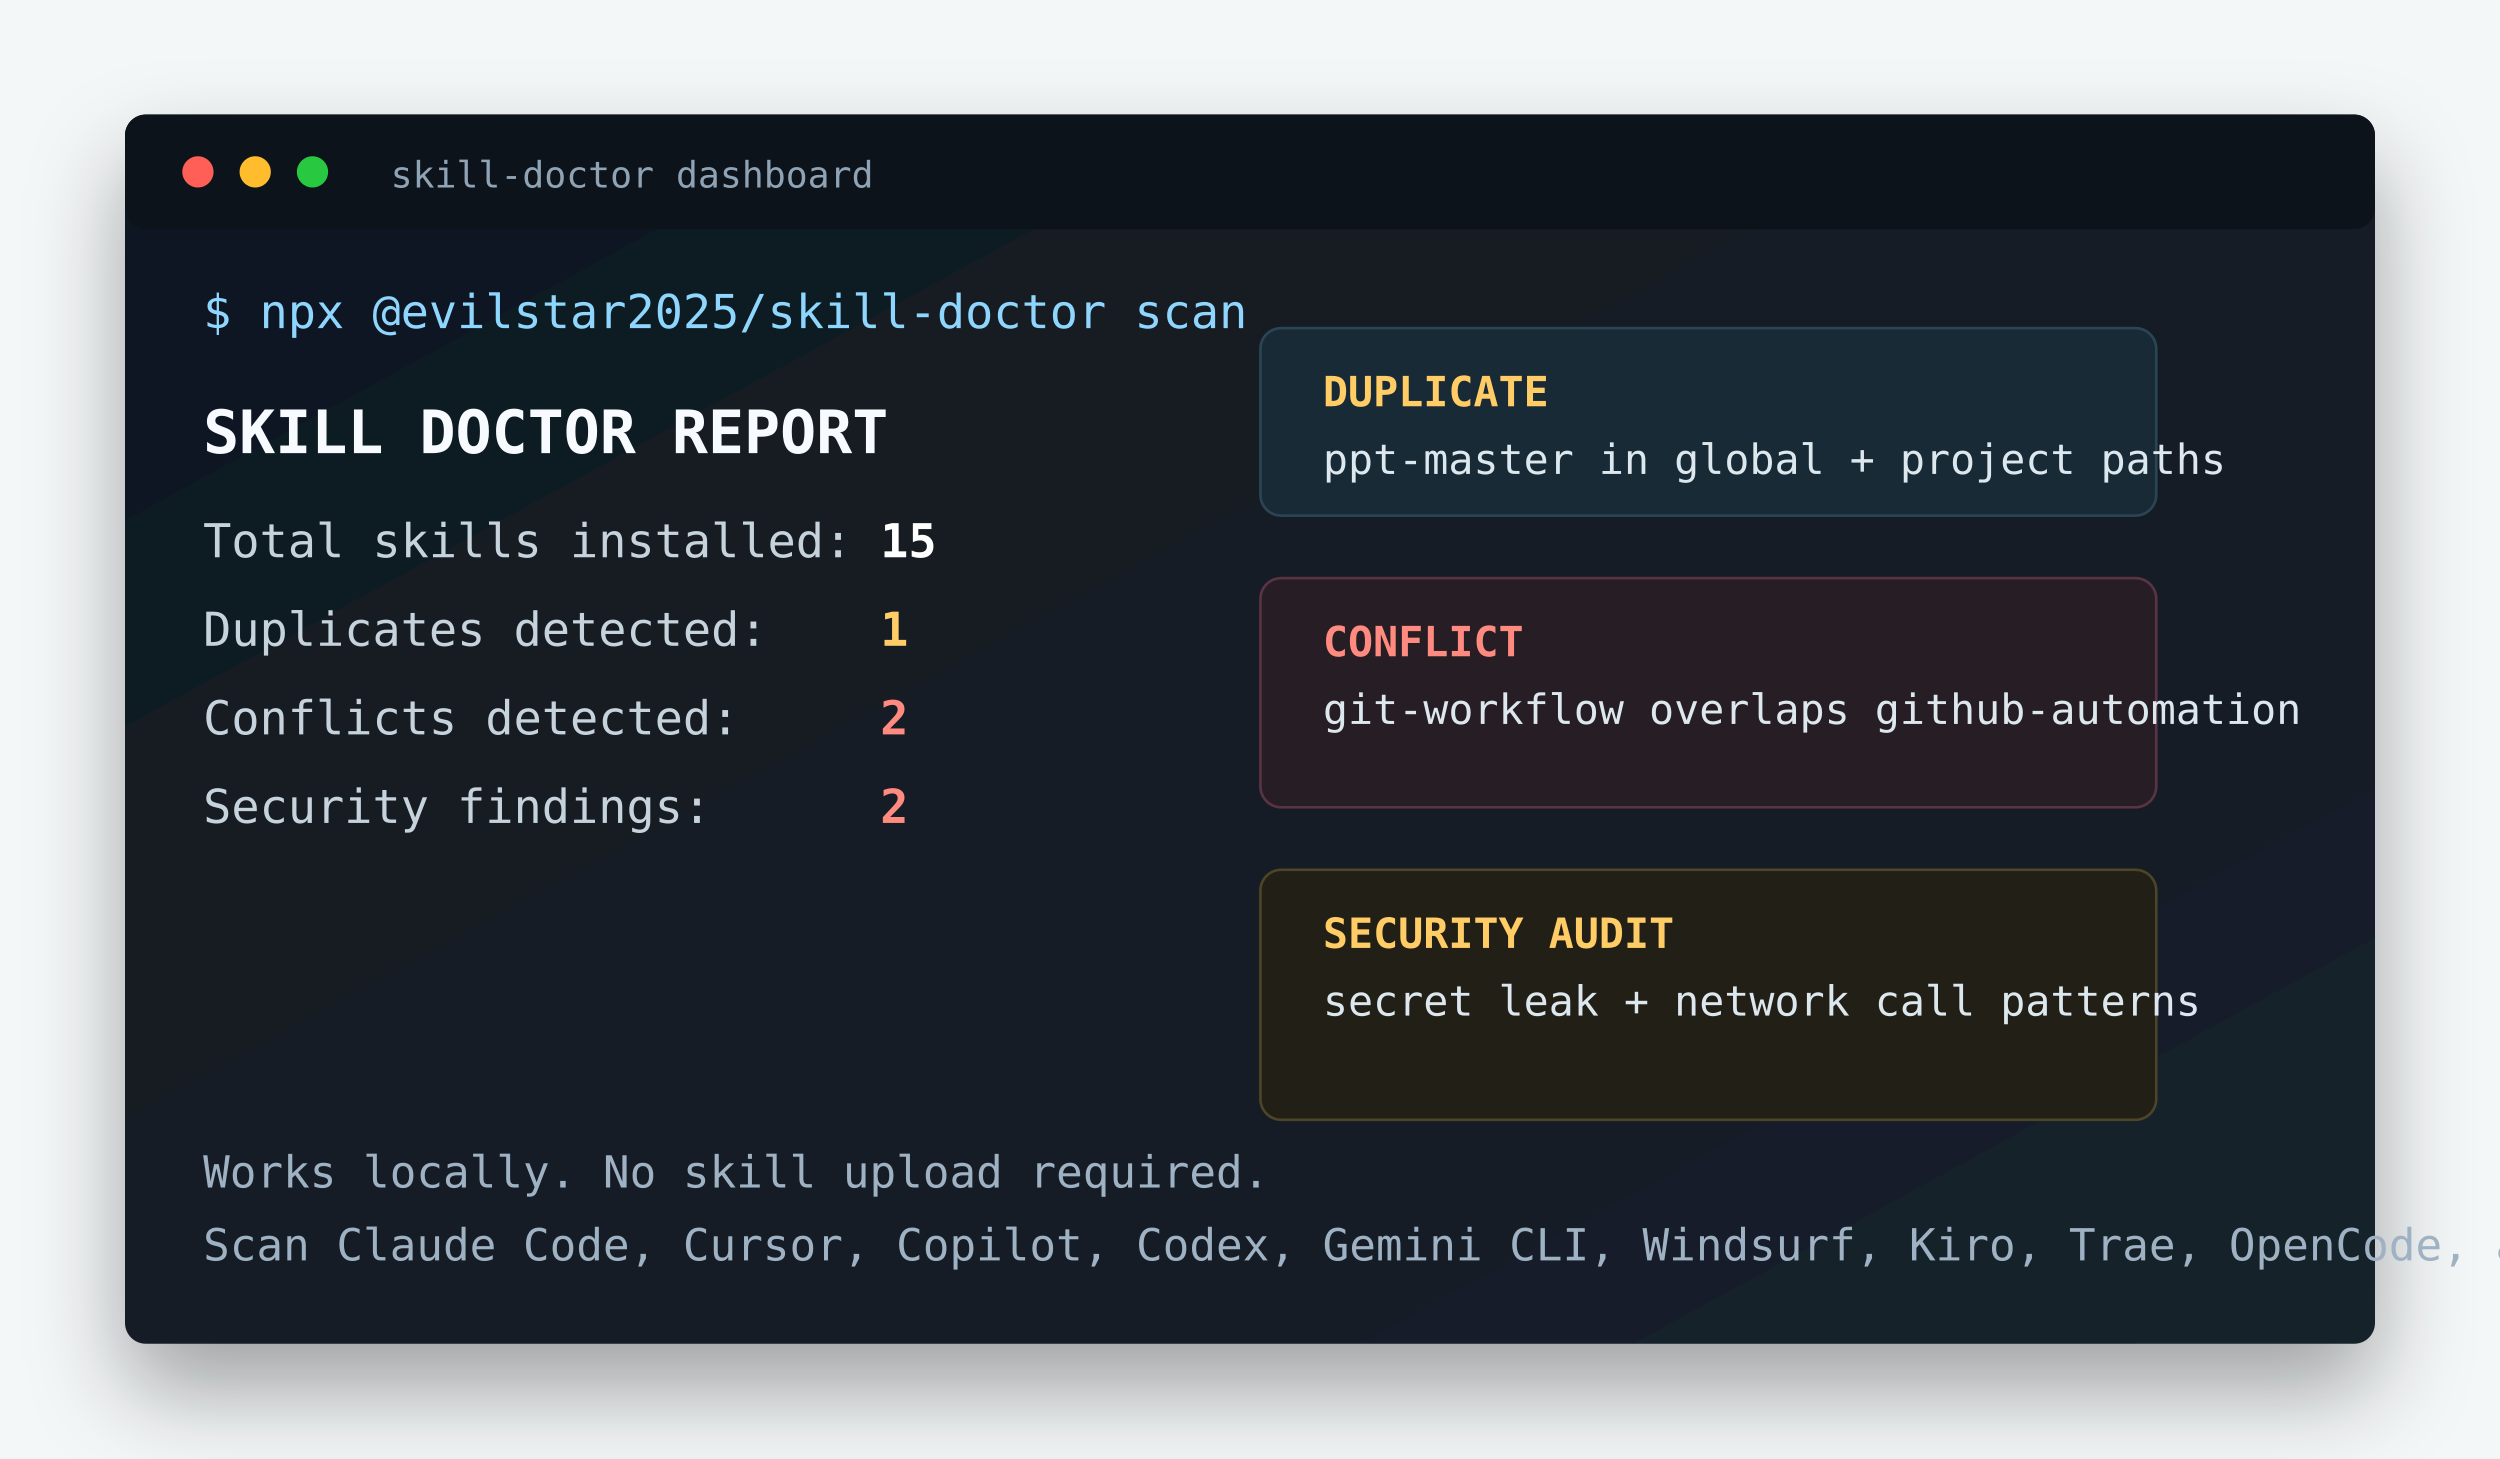
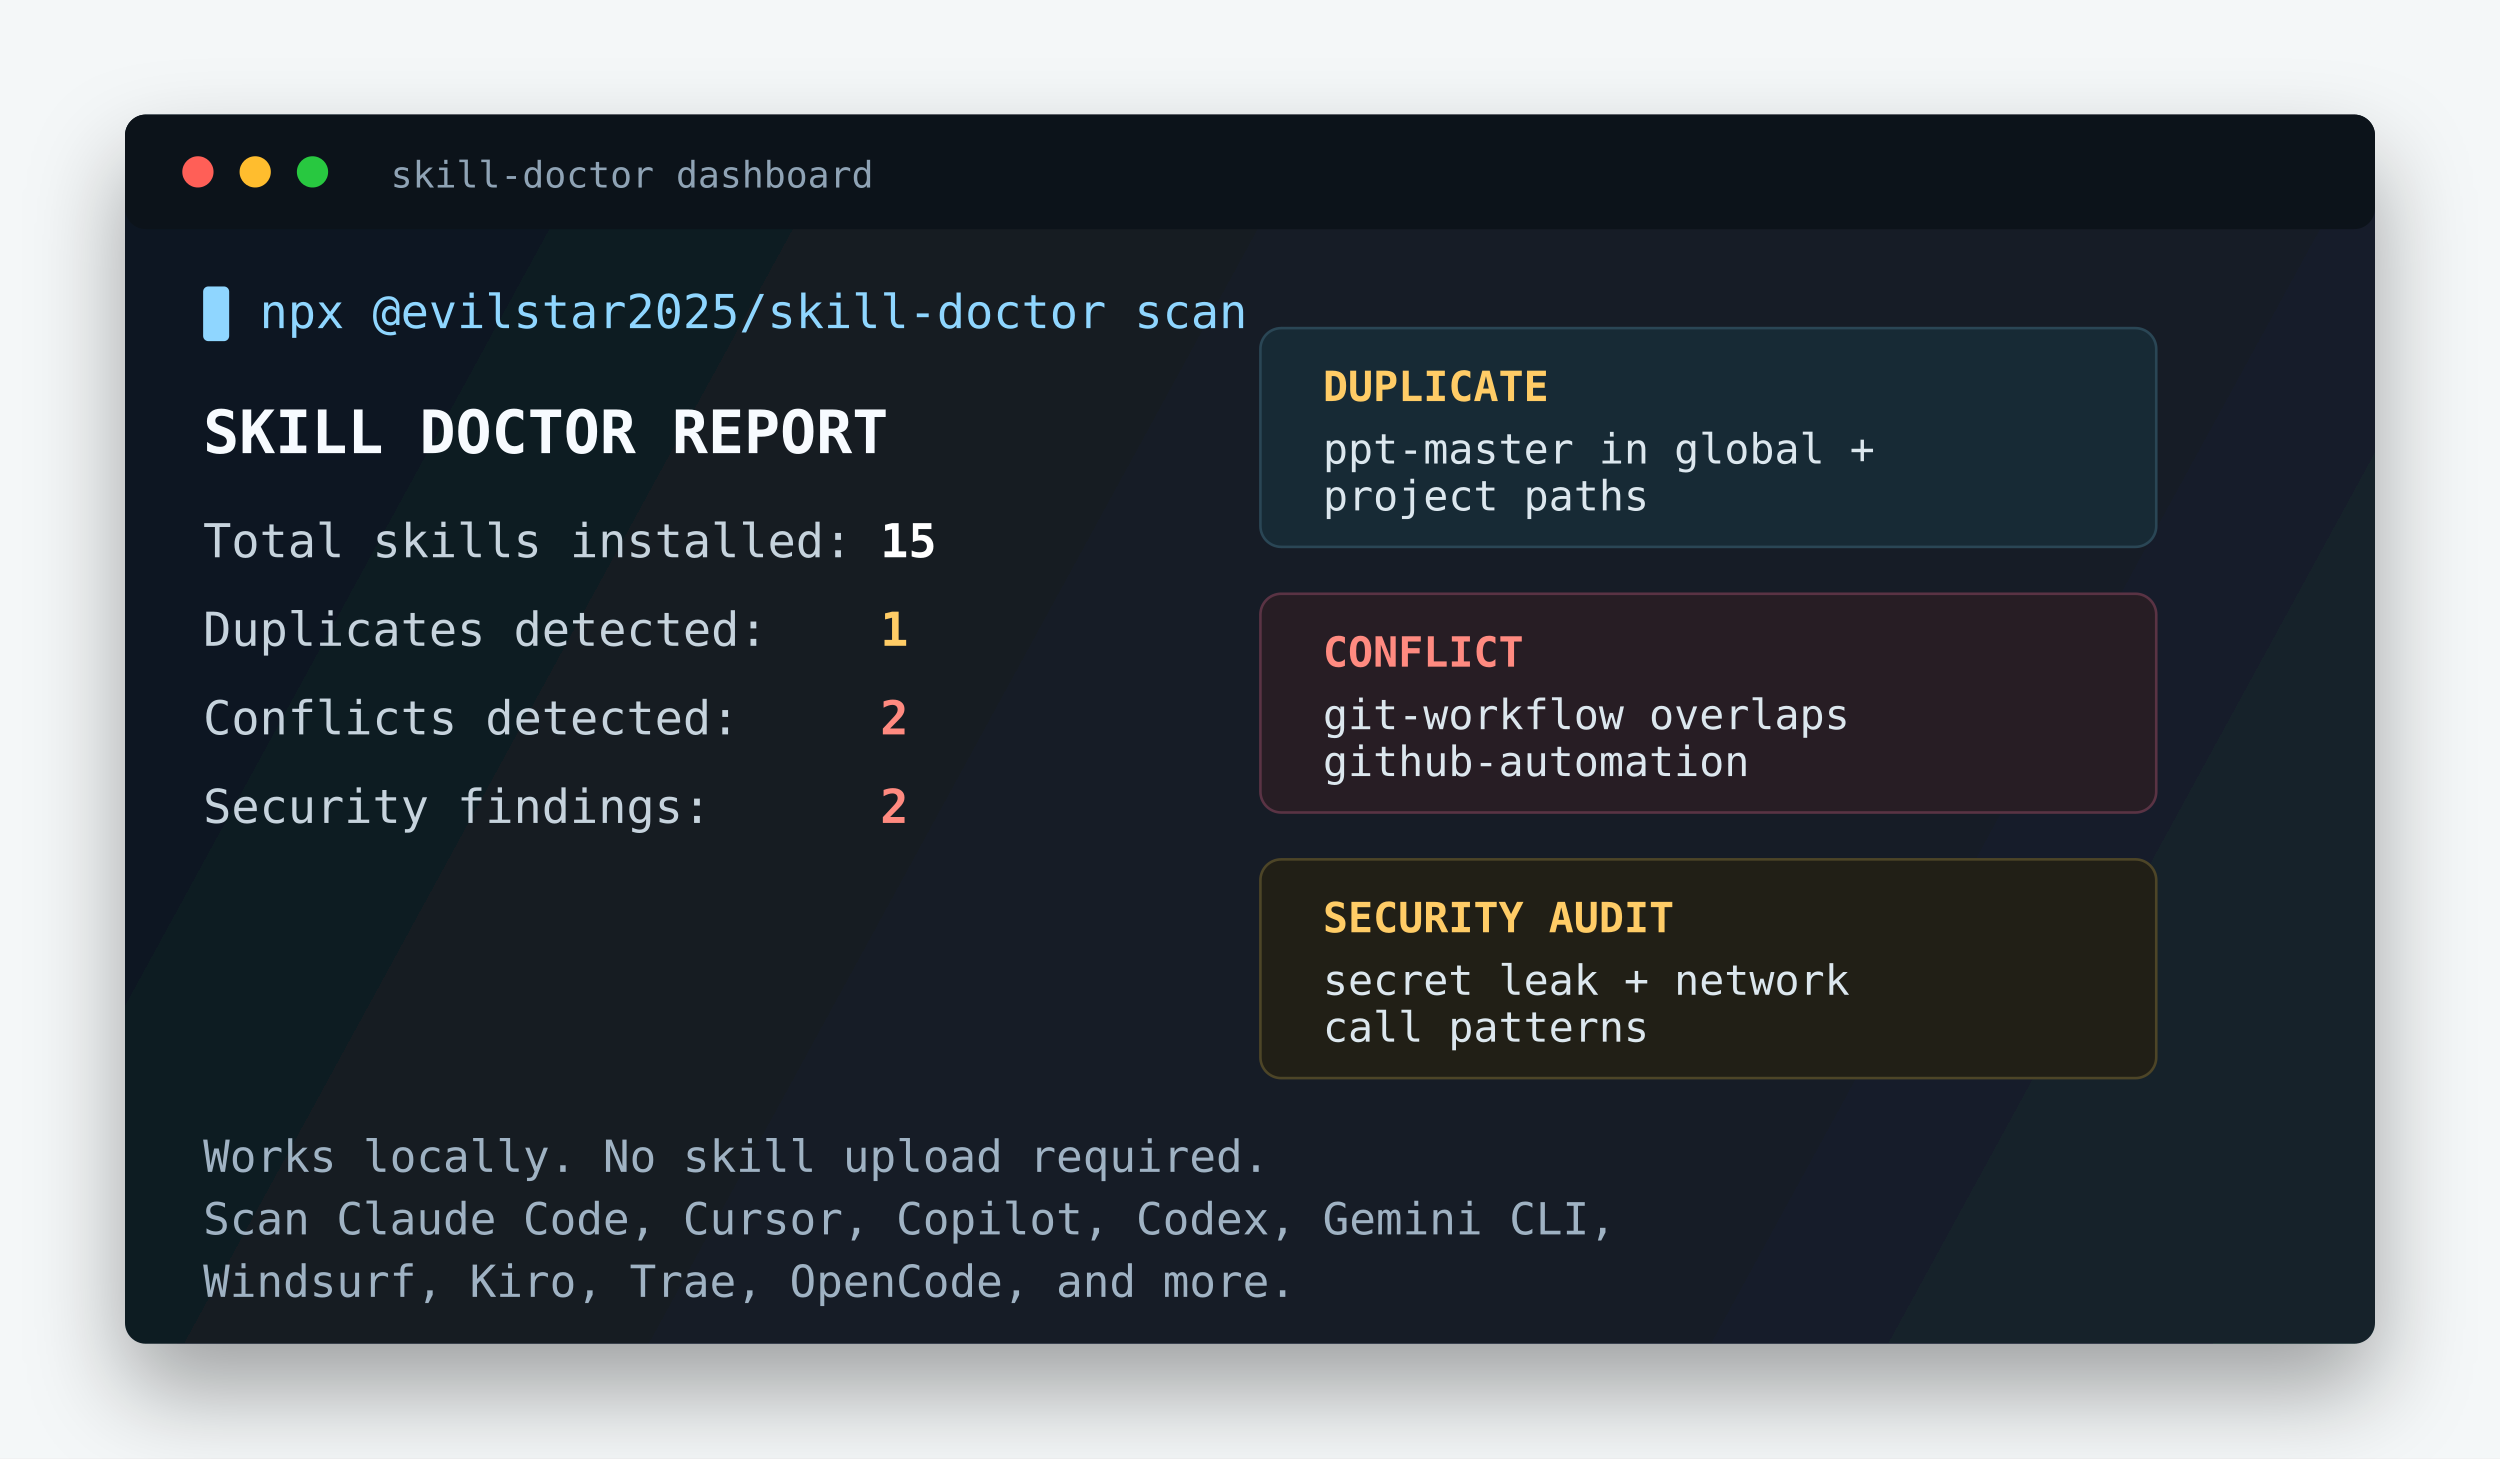
<svg xmlns="http://www.w3.org/2000/svg" width="960" height="560" viewBox="0 0 960 560" role="img" aria-labelledby="title desc">
+   <style>
+     /* Typing effect: the command text is revealed left-to-right by animating the
+        right inset of its clip-path in 37 discrete steps, synced with the cursor. */
+     .typed {
+       clip-path: inset(-6px 410px -6px -2px);
+       animation: typing 10s steps(37, end) infinite;
+     }
+     .cursor {
+       animation: cmove 10s steps(37, end) infinite, blink 1.06s infinite;
+     }
+     .scene { animation: sceneout 10s infinite; }
+     .r-title { animation: intitle 10s infinite; }
+     .s1 { animation: ins1 10s infinite; }
+     .s2 { animation: ins2 10s infinite; }
+     .s3 { animation: ins3 10s infinite; }
+     .s4 { animation: ins4 10s infinite; }
+     .card1 { animation: incard1 10s infinite; }
+     .card2 { animation: incard2 10s infinite; }
+     .card3 { animation: incard3 10s infinite; }
+     .f1 { animation: inf1 10s infinite; }
+     .f2 { animation: inf2 10s infinite; }
+     .f3 { animation: inf3 10s infinite; }
+ 
+     @keyframes typing {
+       0%, 3% { clip-path: inset(-6px 410px -6px -2px); }
+       24%, 100% { clip-path: inset(-6px -2px -6px -2px); }
+     }
+     @keyframes cmove {
+       0%, 3% { transform: translateX(0); }
+       24%, 100% { transform: translateX(400px); }
+     }
+     @keyframes blink {
+       0%, 49% { opacity: 1; }
+       50%, 100% { opacity: 0; }
+     }
+     @keyframes sceneout {
+       0%, 93% { opacity: 1; }
+       97%, 100% { opacity: 0; }
+     }
+     @keyframes intitle { 0%, 25% { opacity: 0; } 28%, 100% { opacity: 1; } }
+     @keyframes ins1 { 0%, 28% { opacity: 0; } 31%, 100% { opacity: 1; } }
+     @keyframes ins2 { 0%, 31% { opacity: 0; } 34%, 100% { opacity: 1; } }
+     @keyframes ins3 { 0%, 34% { opacity: 0; } 37%, 100% { opacity: 1; } }
+     @keyframes ins4 { 0%, 37% { opacity: 0; } 40%, 100% { opacity: 1; } }
+     @keyframes incard1 {
+       0%, 32% { opacity: 0; transform: translateY(12px); }
+       36%, 100% { opacity: 1; transform: translateY(0); }
+     }
+     @keyframes incard2 {
+       0%, 38% { opacity: 0; transform: translateY(12px); }
+       42%, 100% { opacity: 1; transform: translateY(0); }
+     }
+     @keyframes incard3 {
+       0%, 44% { opacity: 0; transform: translateY(12px); }
+       48%, 100% { opacity: 1; transform: translateY(0); }
+     }
+     @keyframes inf1 { 0%, 50% { opacity: 0; } 53%, 100% { opacity: 1; } }
+     @keyframes inf2 { 0%, 54% { opacity: 0; } 57%, 100% { opacity: 1; } }
+     @keyframes inf3 { 0%, 58% { opacity: 0; } 61%, 100% { opacity: 1; } }
+ 
+     @media (prefers-reduced-motion: reduce) {
+       .typed { animation: none; clip-path: none; }
+       .scene, .cursor, .r-title, .s1, .s2, .s3, .s4,
+       .card1, .card2, .card3, .f1, .f2, .f3 { animation: none; }
+     }
+   </style>
  <defs>
-     <linearGradient id="bg" x1="0" x2="1" y1="0" y2="1">
+     <linearGradient id="bg" gradientUnits="userSpaceOnUse" x1="48" y1="44" x2="912" y2="516">
      <stop offset="0%" stop-color="#101820" />
      <stop offset="100%" stop-color="#16212b" />
    </linearGradient>
    <filter id="shadow" x="-10%" y="-10%" width="120%" height="120%">
      <feDropShadow dx="0" dy="18" stdDeviation="18" flood-color="#000" flood-opacity="0.35" />
    </filter>
  </defs>
  <rect width="960" height="560" rx="0" fill="#f4f7f8" />
  <rect x="48" y="44" width="864" height="472" rx="8" fill="url(#bg)" filter="url(#shadow)" />
  <rect x="48" y="44" width="864" height="44" rx="8" fill="#0c131a" />
  <circle cx="76" cy="66" r="6" fill="#ff5f57" />
  <circle cx="98" cy="66" r="6" fill="#ffbd2e" />
  <circle cx="120" cy="66" r="6" fill="#28c840" />
  <text x="150" y="72" font-family="ui-monospace, SFMono-Regular, Menlo, Consolas, monospace" font-size="14" fill="#8fa3b5">skill-doctor dashboard</text>
-   <g font-family="ui-monospace, SFMono-Regular, Menlo, Consolas, monospace" font-size="18">
-     <text x="78" y="126" fill="#8fd6ff">$ npx @evilstar2025/skill-doctor scan</text>
-     <text x="78" y="174" fill="#f7fbff" font-size="23" font-weight="700">SKILL DOCTOR REPORT</text>
-     <text x="78" y="214" fill="#c6d3dd">Total skills installed: </text>
-     <text x="338" y="214" fill="#ffffff" font-weight="700">15</text>
-     <text x="78" y="248" fill="#c6d3dd">Duplicates detected:   </text>
-     <text x="338" y="248" fill="#ffcc66" font-weight="700">1</text>
-     <text x="78" y="282" fill="#c6d3dd">Conflicts detected:    </text>
-     <text x="338" y="282" fill="#ff8a80" font-weight="700">2</text>
-     <text x="78" y="316" fill="#c6d3dd">Security findings:     </text>
-     <text x="338" y="316" fill="#ff8a80" font-weight="700">2</text>
+   <g class="scene">
+     <g font-family="ui-monospace, SFMono-Regular, Menlo, Consolas, monospace" font-size="18">
+       <text class="typed" x="78" y="126" fill="#8fd6ff" textLength="400" lengthAdjust="spacing">$ npx @evilstar2025/skill-doctor scan</text>
+       <rect class="cursor" x="78" y="110" width="10" height="21" rx="2" fill="#8fd6ff" />
+       <text class="r-title" x="78" y="174" fill="#f7fbff" font-size="23" font-weight="700">SKILL DOCTOR REPORT</text>
+       <g class="s1">
+         <text x="78" y="214" fill="#c6d3dd">Total skills installed: </text>
+         <text x="338" y="214" fill="#ffffff" font-weight="700">15</text>
+       </g>
+       <g class="s2">
+         <text x="78" y="248" fill="#c6d3dd">Duplicates detected:   </text>
+         <text x="338" y="248" fill="#ffcc66" font-weight="700">1</text>
+       </g>
+       <g class="s3">
+         <text x="78" y="282" fill="#c6d3dd">Conflicts detected:    </text>
+         <text x="338" y="282" fill="#ff8a80" font-weight="700">2</text>
+       </g>
+       <g class="s4">
+         <text x="78" y="316" fill="#c6d3dd">Security findings:     </text>
+         <text x="338" y="316" fill="#ff8a80" font-weight="700">2</text>
+       </g>
+     </g>
+     <g font-family="ui-monospace, SFMono-Regular, Menlo, Consolas, monospace" font-size="16">
+       <g class="card1">
+         <rect x="484" y="126" width="344" height="84" rx="8" fill="#172a35" stroke="#2a4655" />
+         <text x="508" y="154" fill="#ffcc66" font-weight="700">DUPLICATE</text>
+         <text x="508" y="178" fill="#dce7ee">ppt-master in global +</text>
+         <text x="508" y="196" fill="#dce7ee">project paths</text>
+       </g>
+       <g class="card2">
+         <rect x="484" y="228" width="344" height="84" rx="8" fill="#271d24" stroke="#5a3344" />
+         <text x="508" y="256" fill="#ff8a80" font-weight="700">CONFLICT</text>
+         <text x="508" y="280" fill="#dce7ee">git-workflow overlaps</text>
+         <text x="508" y="298" fill="#dce7ee">github-automation</text>
+       </g>
+       <g class="card3">
+         <rect x="484" y="330" width="344" height="84" rx="8" fill="#211f16" stroke="#4d4527" />
+         <text x="508" y="358" fill="#ffcc66" font-weight="700">SECURITY AUDIT</text>
+         <text x="508" y="382" fill="#dce7ee">secret leak + network</text>
+         <text x="508" y="400" fill="#dce7ee">call patterns</text>
+       </g>
+     </g>
+     <text class="f1" x="78" y="450" font-family="ui-monospace, SFMono-Regular, Menlo, Consolas, monospace" font-size="17" fill="#9fb2c3">Works locally. No skill upload required.</text>
+     <text class="f2" x="78" y="474" font-family="ui-monospace, SFMono-Regular, Menlo, Consolas, monospace" font-size="17" fill="#9fb2c3">Scan Claude Code, Cursor, Copilot, Codex, Gemini CLI,</text>
+     <text class="f3" x="78" y="498" font-family="ui-monospace, SFMono-Regular, Menlo, Consolas, monospace" font-size="17" fill="#9fb2c3">Windsurf, Kiro, Trae, OpenCode, and more.</text>
  </g>
-   <g font-family="ui-monospace, SFMono-Regular, Menlo, Consolas, monospace" font-size="16">
-     <rect x="484" y="126" width="344" height="72" rx="8" fill="#172a35" stroke="#2a4655" />
-     <text x="508" y="156" fill="#ffcc66" font-weight="700">DUPLICATE</text>
-     <text x="508" y="182" fill="#dce7ee">ppt-master in global + project paths</text>
-     <rect x="484" y="222" width="344" height="88" rx="8" fill="#271d24" stroke="#5a3344" />
-     <text x="508" y="252" fill="#ff8a80" font-weight="700">CONFLICT</text>
-     <text x="508" y="278" fill="#dce7ee">git-workflow overlaps github-automation</text>
-     <rect x="484" y="334" width="344" height="96" rx="8" fill="#211f16" stroke="#4d4527" />
-     <text x="508" y="364" fill="#ffcc66" font-weight="700">SECURITY AUDIT</text>
-     <text x="508" y="390" fill="#dce7ee">secret leak + network call patterns</text>
-   </g>
-   <text x="78" y="456" font-family="ui-monospace, SFMono-Regular, Menlo, Consolas, monospace" font-size="17" fill="#9fb2c3">Works locally. No skill upload required.</text>
-   <text x="78" y="484" font-family="ui-monospace, SFMono-Regular, Menlo, Consolas, monospace" font-size="17" fill="#9fb2c3">Scan Claude Code, Cursor, Copilot, Codex, Gemini CLI, Windsurf, Kiro, Trae, OpenCode, and more.</text>
</svg>
